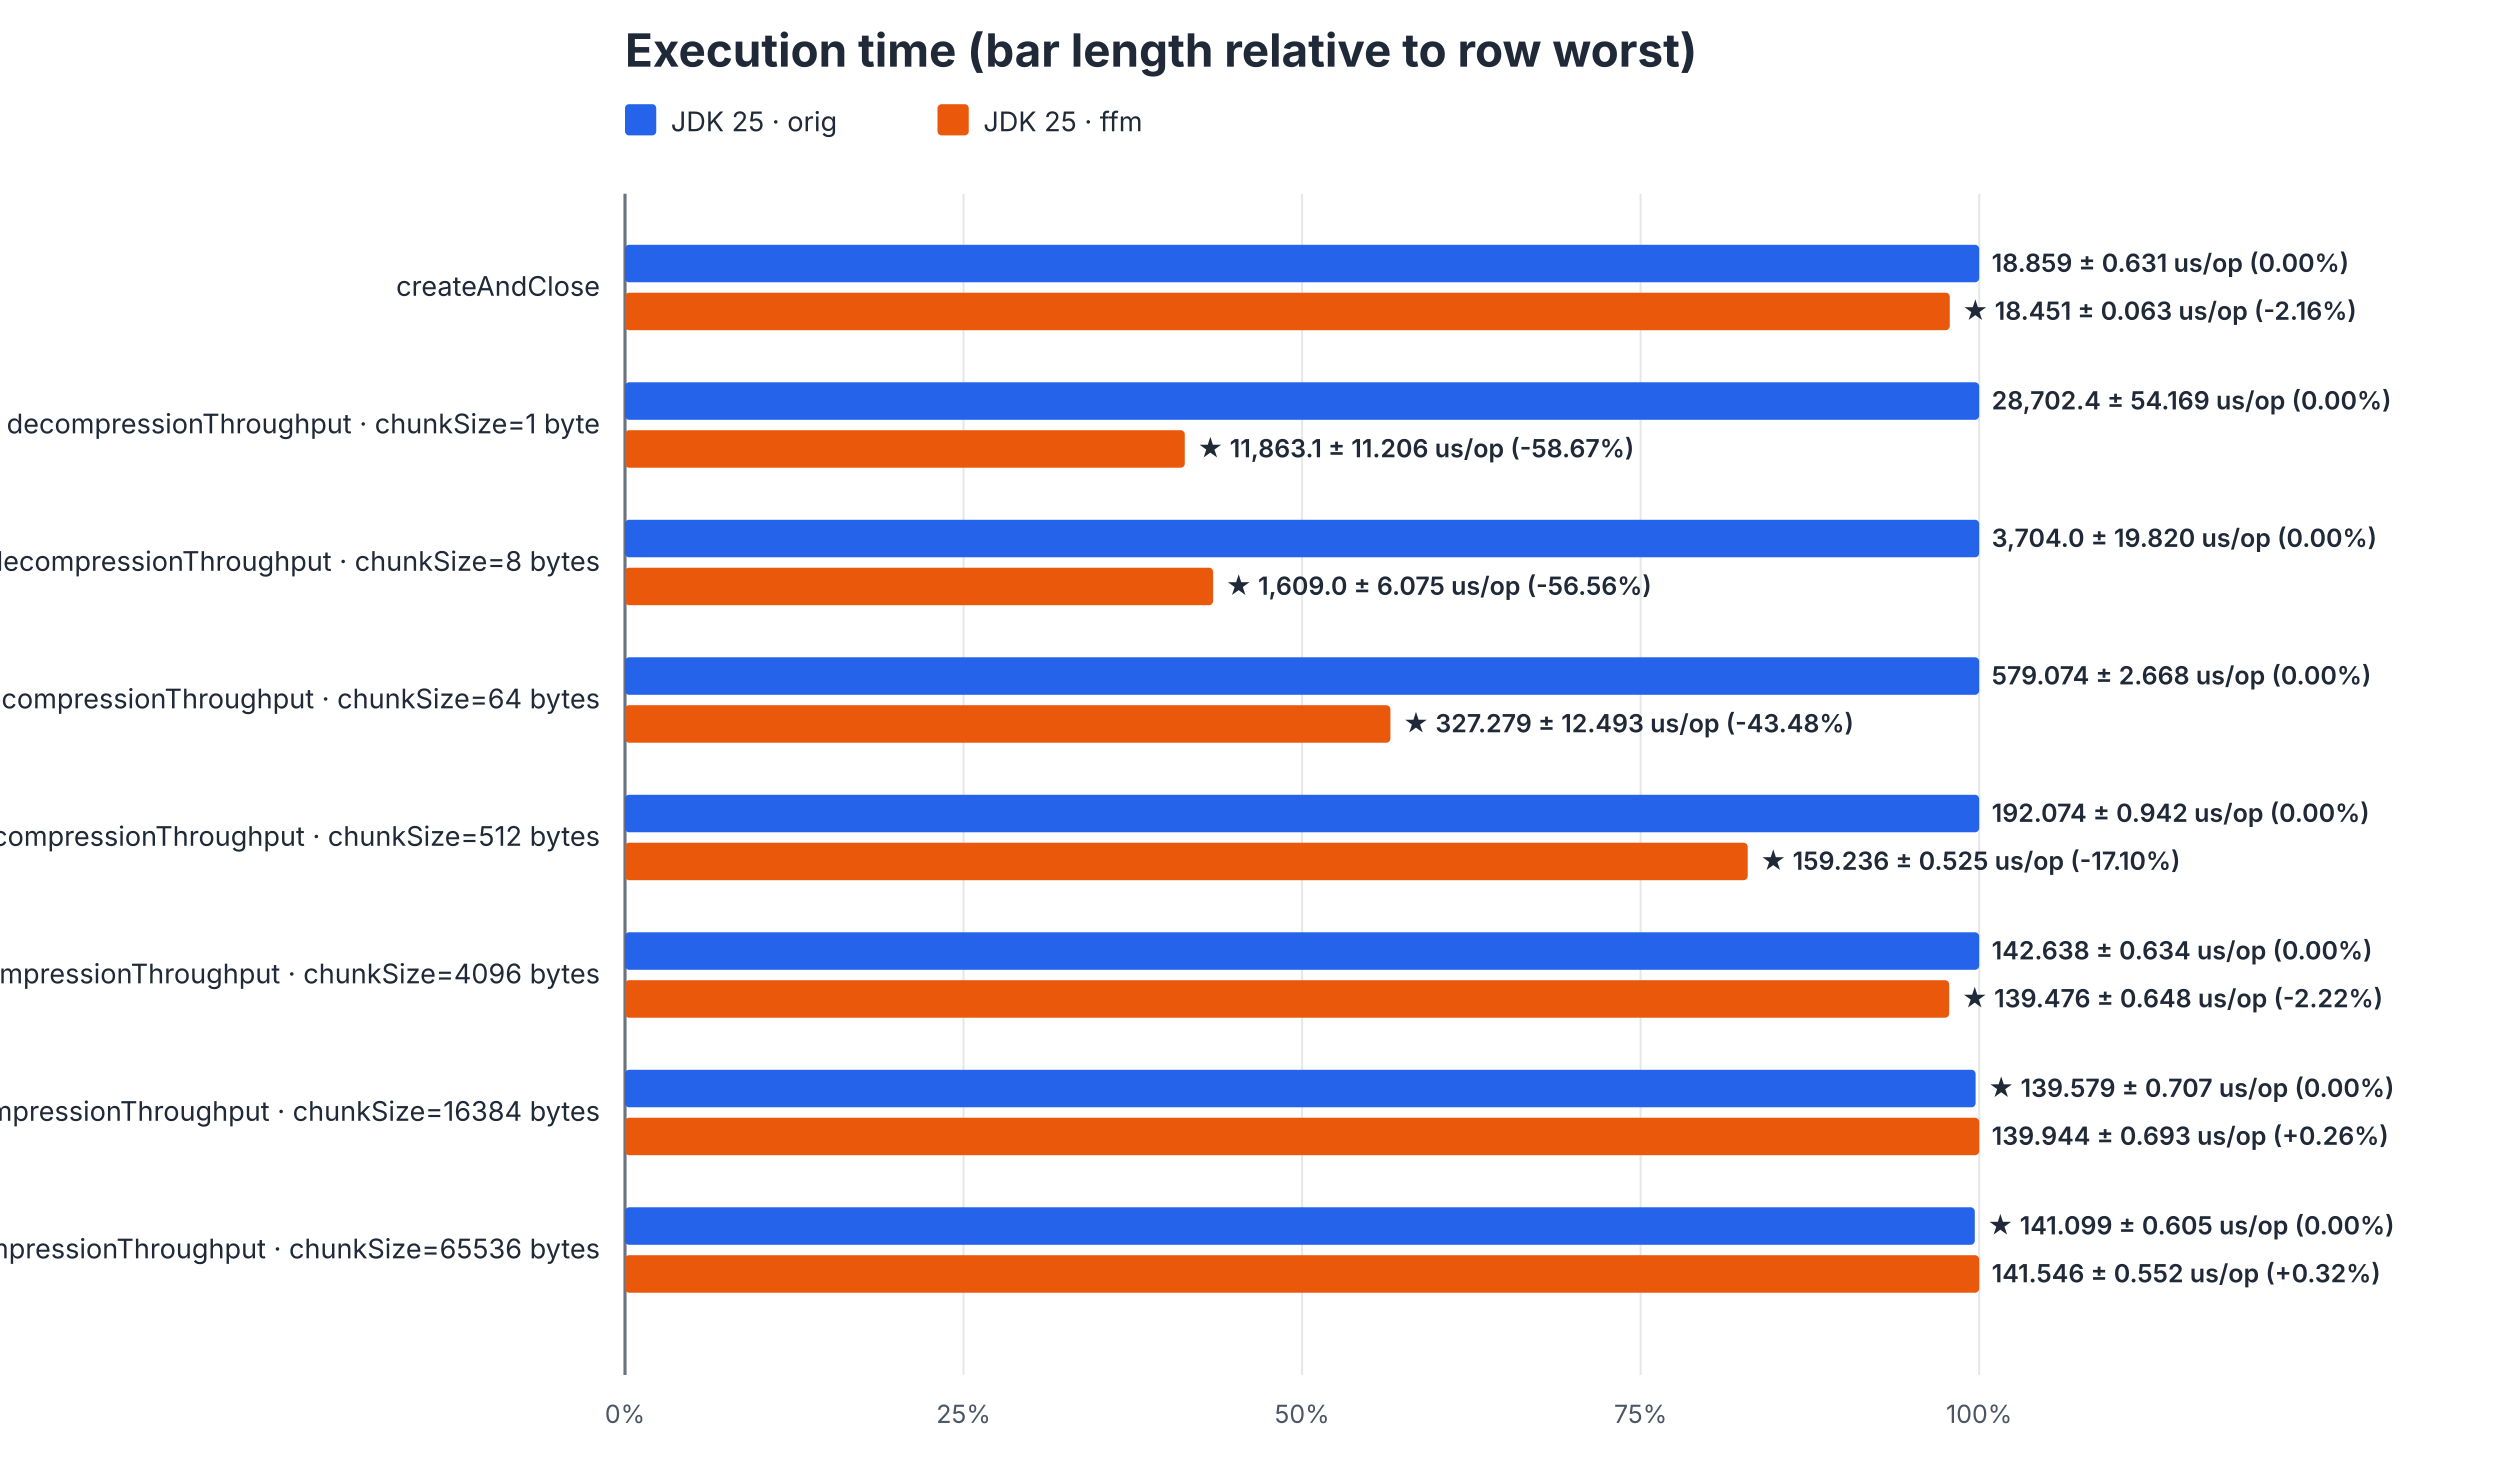
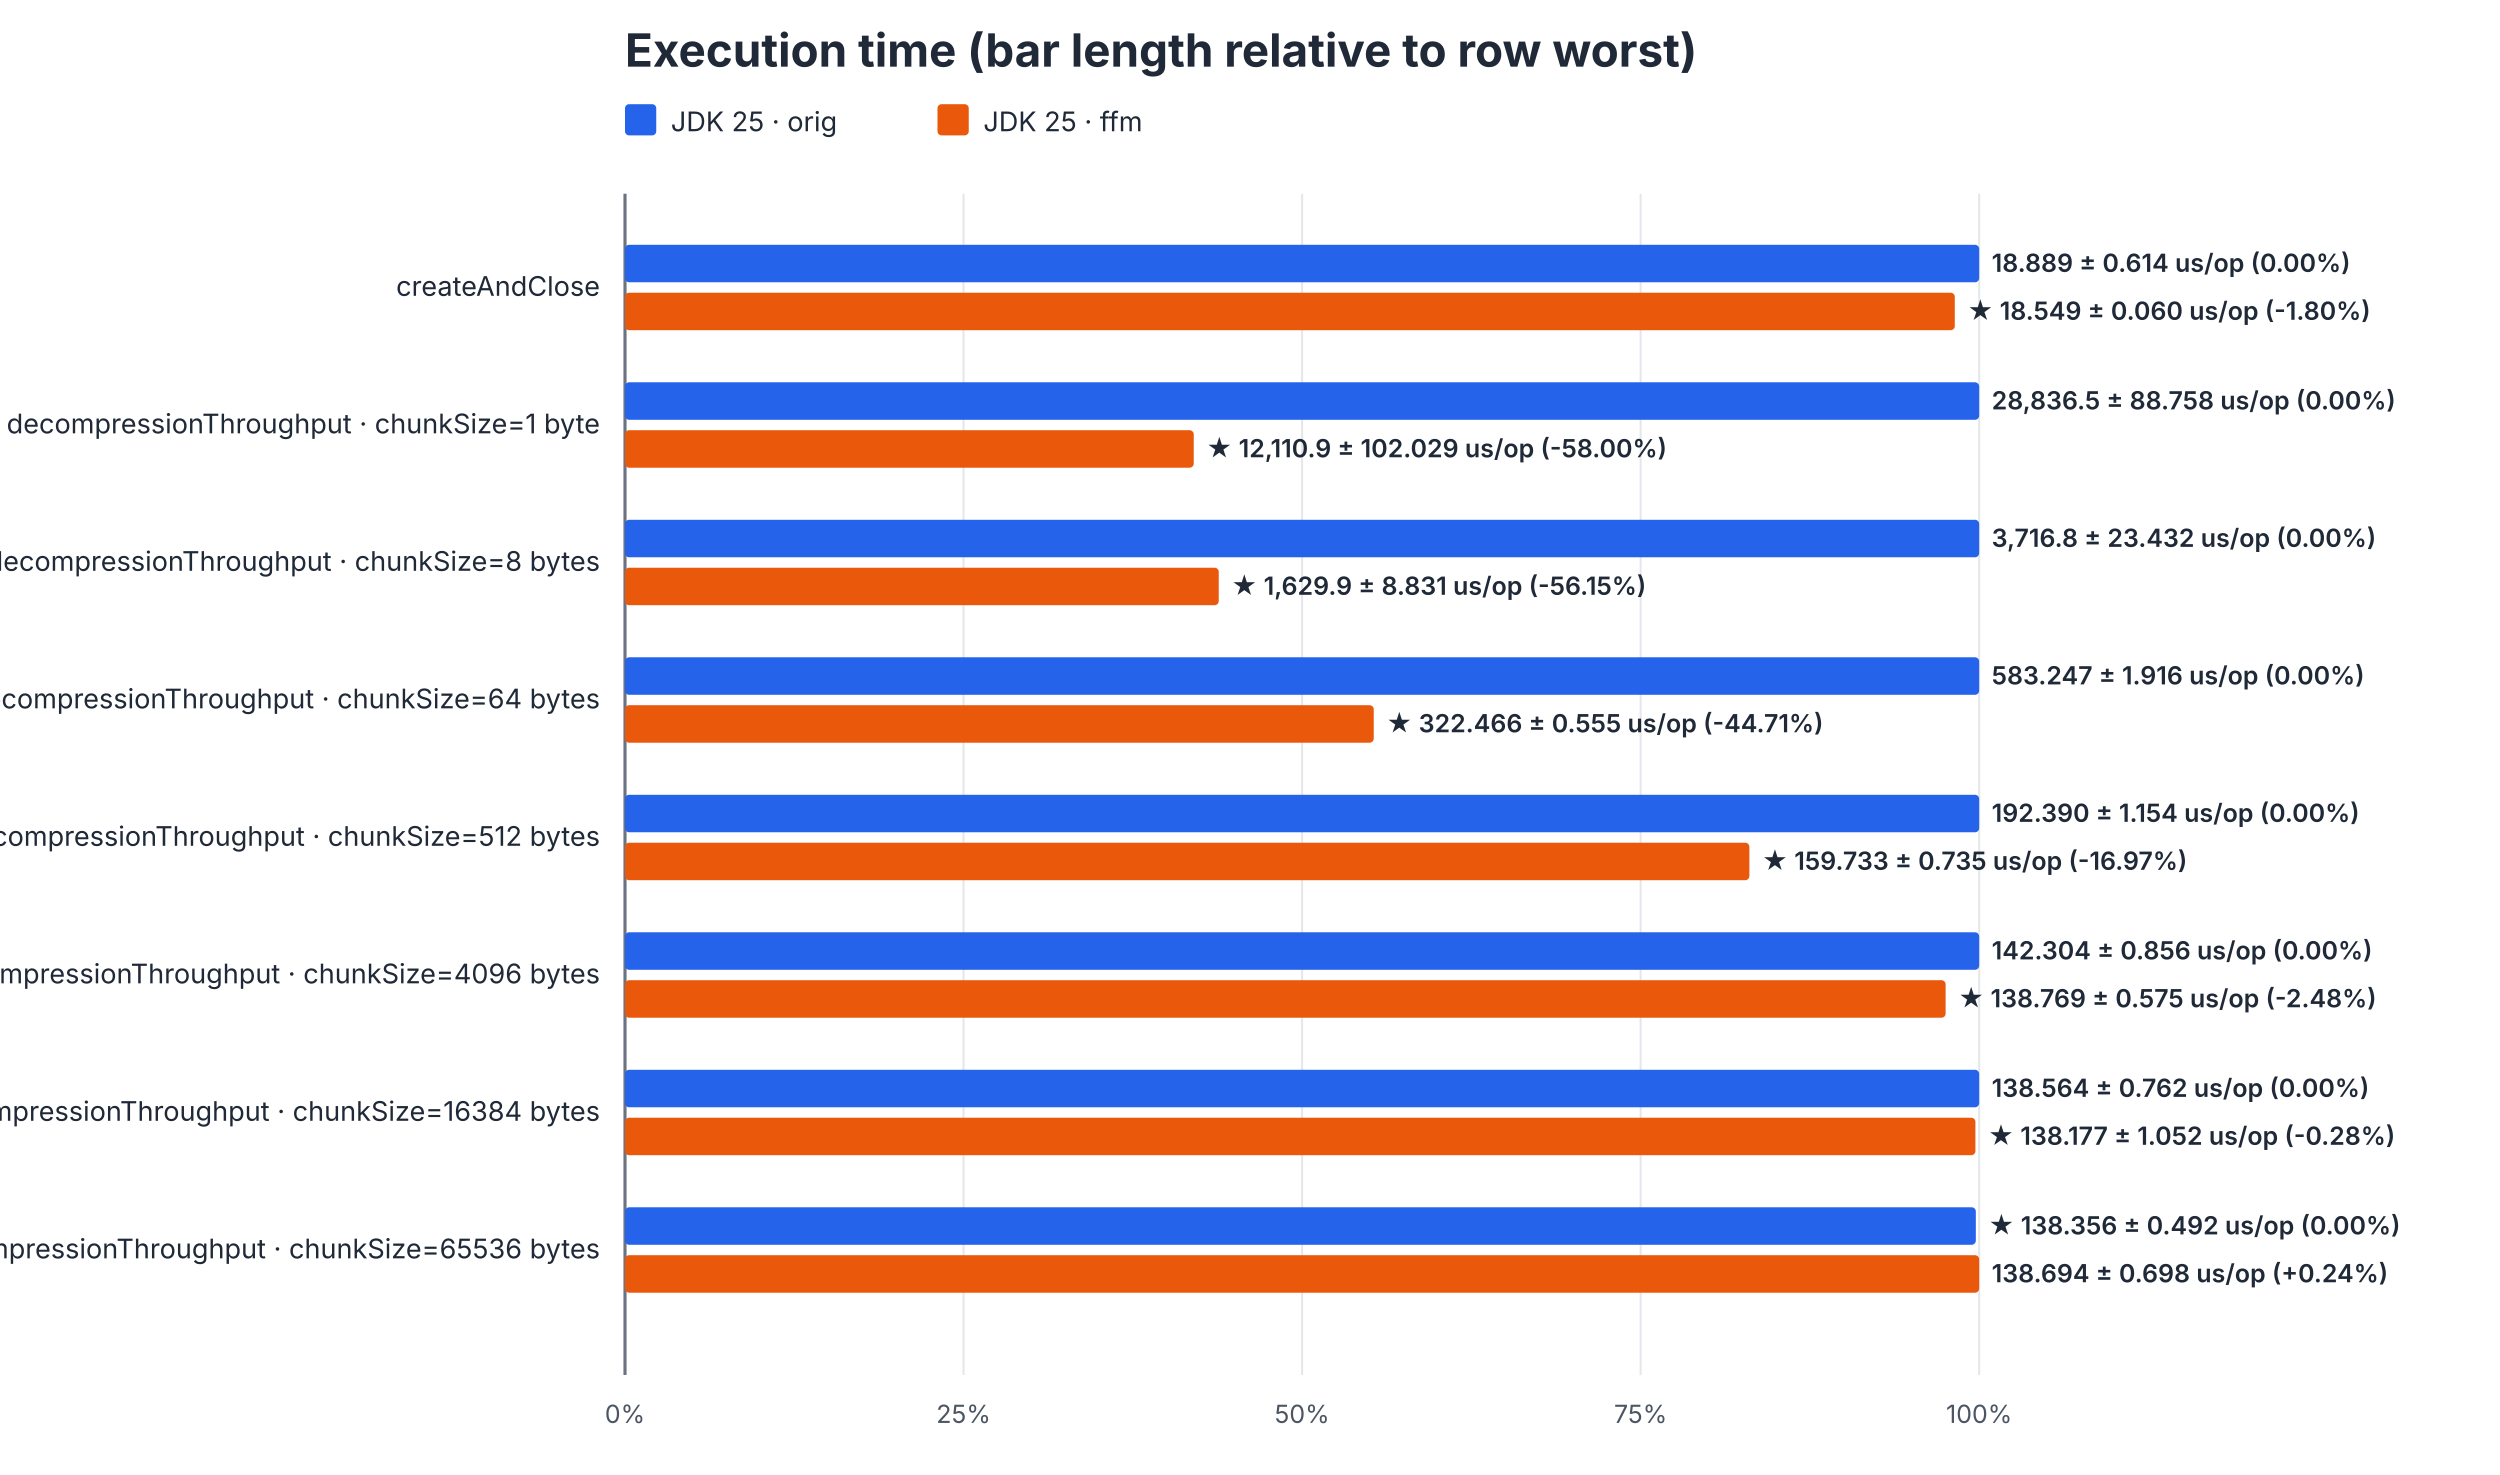
<svg xmlns="http://www.w3.org/2000/svg" width="1200" height="708" viewBox="0 0 1200 708">
  <rect width="100%" height="100%" fill="#ffffff" />
  <style>text{font-family:system-ui,-apple-system,sans-serif;fill:#1f2937}.title{font-size:22px;font-weight:700}.label{font-size:13px}.tick{font-size:12px;fill:#4b5563}.value{font-size:12px;font-weight:600}</style>
  <text x="300" y="32" class="title">Execution time (bar length relative to row worst)</text>
  <rect x="300" y="50" width="15" height="15" rx="2" fill="#2563eb" />
  <text x="322" y="63" class="label">JDK 25 · orig</text>
  <rect x="450" y="50" width="15" height="15" rx="2" fill="#ea580c" />
  <text x="472" y="63" class="label">JDK 25 · ffm</text>
  <line x1="300.0" y1="93" x2="300.0" y2="660" stroke="#e5e7eb" />
  <text x="300.0" y="683" text-anchor="middle" class="tick">0%</text>
  <line x1="462.5" y1="93" x2="462.5" y2="660" stroke="#e5e7eb" />
  <text x="462.5" y="683" text-anchor="middle" class="tick">25%</text>
  <line x1="625.0" y1="93" x2="625.0" y2="660" stroke="#e5e7eb" />
  <text x="625.0" y="683" text-anchor="middle" class="tick">50%</text>
  <line x1="787.5" y1="93" x2="787.5" y2="660" stroke="#e5e7eb" />
  <text x="787.5" y="683" text-anchor="middle" class="tick">75%</text>
  <line x1="950.0" y1="93" x2="950.0" y2="660" stroke="#e5e7eb" />
  <text x="950.0" y="683" text-anchor="middle" class="tick">100%</text>
  <line x1="300.0" y1="93" x2="300.0" y2="660" stroke="#6b7280" stroke-width="1.5" />
  <text x="288" y="142.0" text-anchor="end" class="label">createAndClose</text>
  <rect x="300.0" y="117.5" width="650.0" height="18" rx="2" fill="#2563eb" />
-   <text x="956.0" y="130.5" text-anchor="start" class="value">18.859 ± 0.631 us/op (0.00%)</text>
-   <rect x="300.0" y="140.5" width="635.9" height="18" rx="2" fill="#ea580c" />
-   <text x="941.9" y="153.5" text-anchor="start" class="value">★ 18.451 ± 0.063 us/op (-2.16%)</text>
+   <text x="956.0" y="130.5" text-anchor="start" class="value">18.889 ± 0.614 us/op (0.00%)</text>
+   <rect x="300.0" y="140.5" width="638.3" height="18" rx="2" fill="#ea580c" />
+   <text x="944.3" y="153.5" text-anchor="start" class="value">★ 18.549 ± 0.060 us/op (-1.80%)</text>
  <text x="288" y="208.0" text-anchor="end" class="label">decompressionThroughput · chunkSize=1 byte</text>
  <rect x="300.0" y="183.5" width="650.0" height="18" rx="2" fill="#2563eb" />
-   <text x="956.0" y="196.5" text-anchor="start" class="value">28,702.4 ± 54.169 us/op (0.00%)</text>
-   <rect x="300.0" y="206.5" width="268.7" height="18" rx="2" fill="#ea580c" />
-   <text x="574.7" y="219.5" text-anchor="start" class="value">★ 11,863.1 ± 11.206 us/op (-58.67%)</text>
+   <text x="956.0" y="196.5" text-anchor="start" class="value">28,836.5 ± 88.758 us/op (0.00%)</text>
+   <rect x="300.0" y="206.5" width="273.0" height="18" rx="2" fill="#ea580c" />
+   <text x="579.0" y="219.5" text-anchor="start" class="value">★ 12,110.9 ± 102.029 us/op (-58.00%)</text>
  <text x="288" y="274.0" text-anchor="end" class="label">decompressionThroughput · chunkSize=8 bytes</text>
  <rect x="300.0" y="249.5" width="650.0" height="18" rx="2" fill="#2563eb" />
-   <text x="956.0" y="262.5" text-anchor="start" class="value">3,704.0 ± 19.820 us/op (0.00%)</text>
-   <rect x="300.0" y="272.5" width="282.3" height="18" rx="2" fill="#ea580c" />
-   <text x="588.3" y="285.5" text-anchor="start" class="value">★ 1,609.0 ± 6.075 us/op (-56.56%)</text>
+   <text x="956.0" y="262.5" text-anchor="start" class="value">3,716.8 ± 23.432 us/op (0.00%)</text>
+   <rect x="300.0" y="272.5" width="285.0" height="18" rx="2" fill="#ea580c" />
+   <text x="591.0" y="285.5" text-anchor="start" class="value">★ 1,629.9 ± 8.831 us/op (-56.15%)</text>
  <text x="288" y="340.0" text-anchor="end" class="label">decompressionThroughput · chunkSize=64 bytes</text>
  <rect x="300.0" y="315.5" width="650.0" height="18" rx="2" fill="#2563eb" />
-   <text x="956.0" y="328.5" text-anchor="start" class="value">579.074 ± 2.668 us/op (0.00%)</text>
-   <rect x="300.0" y="338.5" width="367.4" height="18" rx="2" fill="#ea580c" />
-   <text x="673.4" y="351.5" text-anchor="start" class="value">★ 327.279 ± 12.493 us/op (-43.48%)</text>
+   <text x="956.0" y="328.5" text-anchor="start" class="value">583.247 ± 1.916 us/op (0.00%)</text>
+   <rect x="300.0" y="338.5" width="359.4" height="18" rx="2" fill="#ea580c" />
+   <text x="665.4" y="351.5" text-anchor="start" class="value">★ 322.466 ± 0.555 us/op (-44.71%)</text>
  <text x="288" y="406.0" text-anchor="end" class="label">decompressionThroughput · chunkSize=512 bytes</text>
  <rect x="300.0" y="381.5" width="650.0" height="18" rx="2" fill="#2563eb" />
-   <text x="956.0" y="394.5" text-anchor="start" class="value">192.074 ± 0.942 us/op (0.00%)</text>
-   <rect x="300.0" y="404.5" width="538.9" height="18" rx="2" fill="#ea580c" />
-   <text x="844.9" y="417.5" text-anchor="start" class="value">★ 159.236 ± 0.525 us/op (-17.10%)</text>
+   <text x="956.0" y="394.5" text-anchor="start" class="value">192.390 ± 1.154 us/op (0.00%)</text>
+   <rect x="300.0" y="404.5" width="539.7" height="18" rx="2" fill="#ea580c" />
+   <text x="845.7" y="417.5" text-anchor="start" class="value">★ 159.733 ± 0.735 us/op (-16.97%)</text>
  <text x="288" y="472.0" text-anchor="end" class="label">decompressionThroughput · chunkSize=4096 bytes</text>
  <rect x="300.0" y="447.5" width="650.0" height="18" rx="2" fill="#2563eb" />
-   <text x="956.0" y="460.5" text-anchor="start" class="value">142.638 ± 0.634 us/op (0.00%)</text>
-   <rect x="300.0" y="470.5" width="635.6" height="18" rx="2" fill="#ea580c" />
-   <text x="941.6" y="483.5" text-anchor="start" class="value">★ 139.476 ± 0.648 us/op (-2.22%)</text>
+   <text x="956.0" y="460.5" text-anchor="start" class="value">142.304 ± 0.856 us/op (0.00%)</text>
+   <rect x="300.0" y="470.5" width="633.9" height="18" rx="2" fill="#ea580c" />
+   <text x="939.9" y="483.5" text-anchor="start" class="value">★ 138.769 ± 0.575 us/op (-2.48%)</text>
  <text x="288" y="538.0" text-anchor="end" class="label">decompressionThroughput · chunkSize=16384 bytes</text>
-   <rect x="300.0" y="513.5" width="648.3" height="18" rx="2" fill="#2563eb" />
-   <text x="954.3" y="526.5" text-anchor="start" class="value">★ 139.579 ± 0.707 us/op (0.00%)</text>
-   <rect x="300.0" y="536.5" width="650.0" height="18" rx="2" fill="#ea580c" />
-   <text x="956.0" y="549.5" text-anchor="start" class="value">139.944 ± 0.693 us/op (+0.26%)</text>
+   <rect x="300.0" y="513.5" width="650.0" height="18" rx="2" fill="#2563eb" />
+   <text x="956.0" y="526.5" text-anchor="start" class="value">138.564 ± 0.762 us/op (0.00%)</text>
+   <rect x="300.0" y="536.5" width="648.2" height="18" rx="2" fill="#ea580c" />
+   <text x="954.2" y="549.5" text-anchor="start" class="value">★ 138.177 ± 1.052 us/op (-0.28%)</text>
  <text x="288" y="604.0" text-anchor="end" class="label">decompressionThroughput · chunkSize=65536 bytes</text>
-   <rect x="300.0" y="579.5" width="647.9" height="18" rx="2" fill="#2563eb" />
-   <text x="953.9" y="592.5" text-anchor="start" class="value">★ 141.099 ± 0.605 us/op (0.00%)</text>
+   <rect x="300.0" y="579.5" width="648.4" height="18" rx="2" fill="#2563eb" />
+   <text x="954.4" y="592.5" text-anchor="start" class="value">★ 138.356 ± 0.492 us/op (0.00%)</text>
  <rect x="300.0" y="602.5" width="650.0" height="18" rx="2" fill="#ea580c" />
-   <text x="956.0" y="615.5" text-anchor="start" class="value">141.546 ± 0.552 us/op (+0.32%)</text>
+   <text x="956.0" y="615.5" text-anchor="start" class="value">138.694 ± 0.698 us/op (+0.24%)</text>
</svg>
